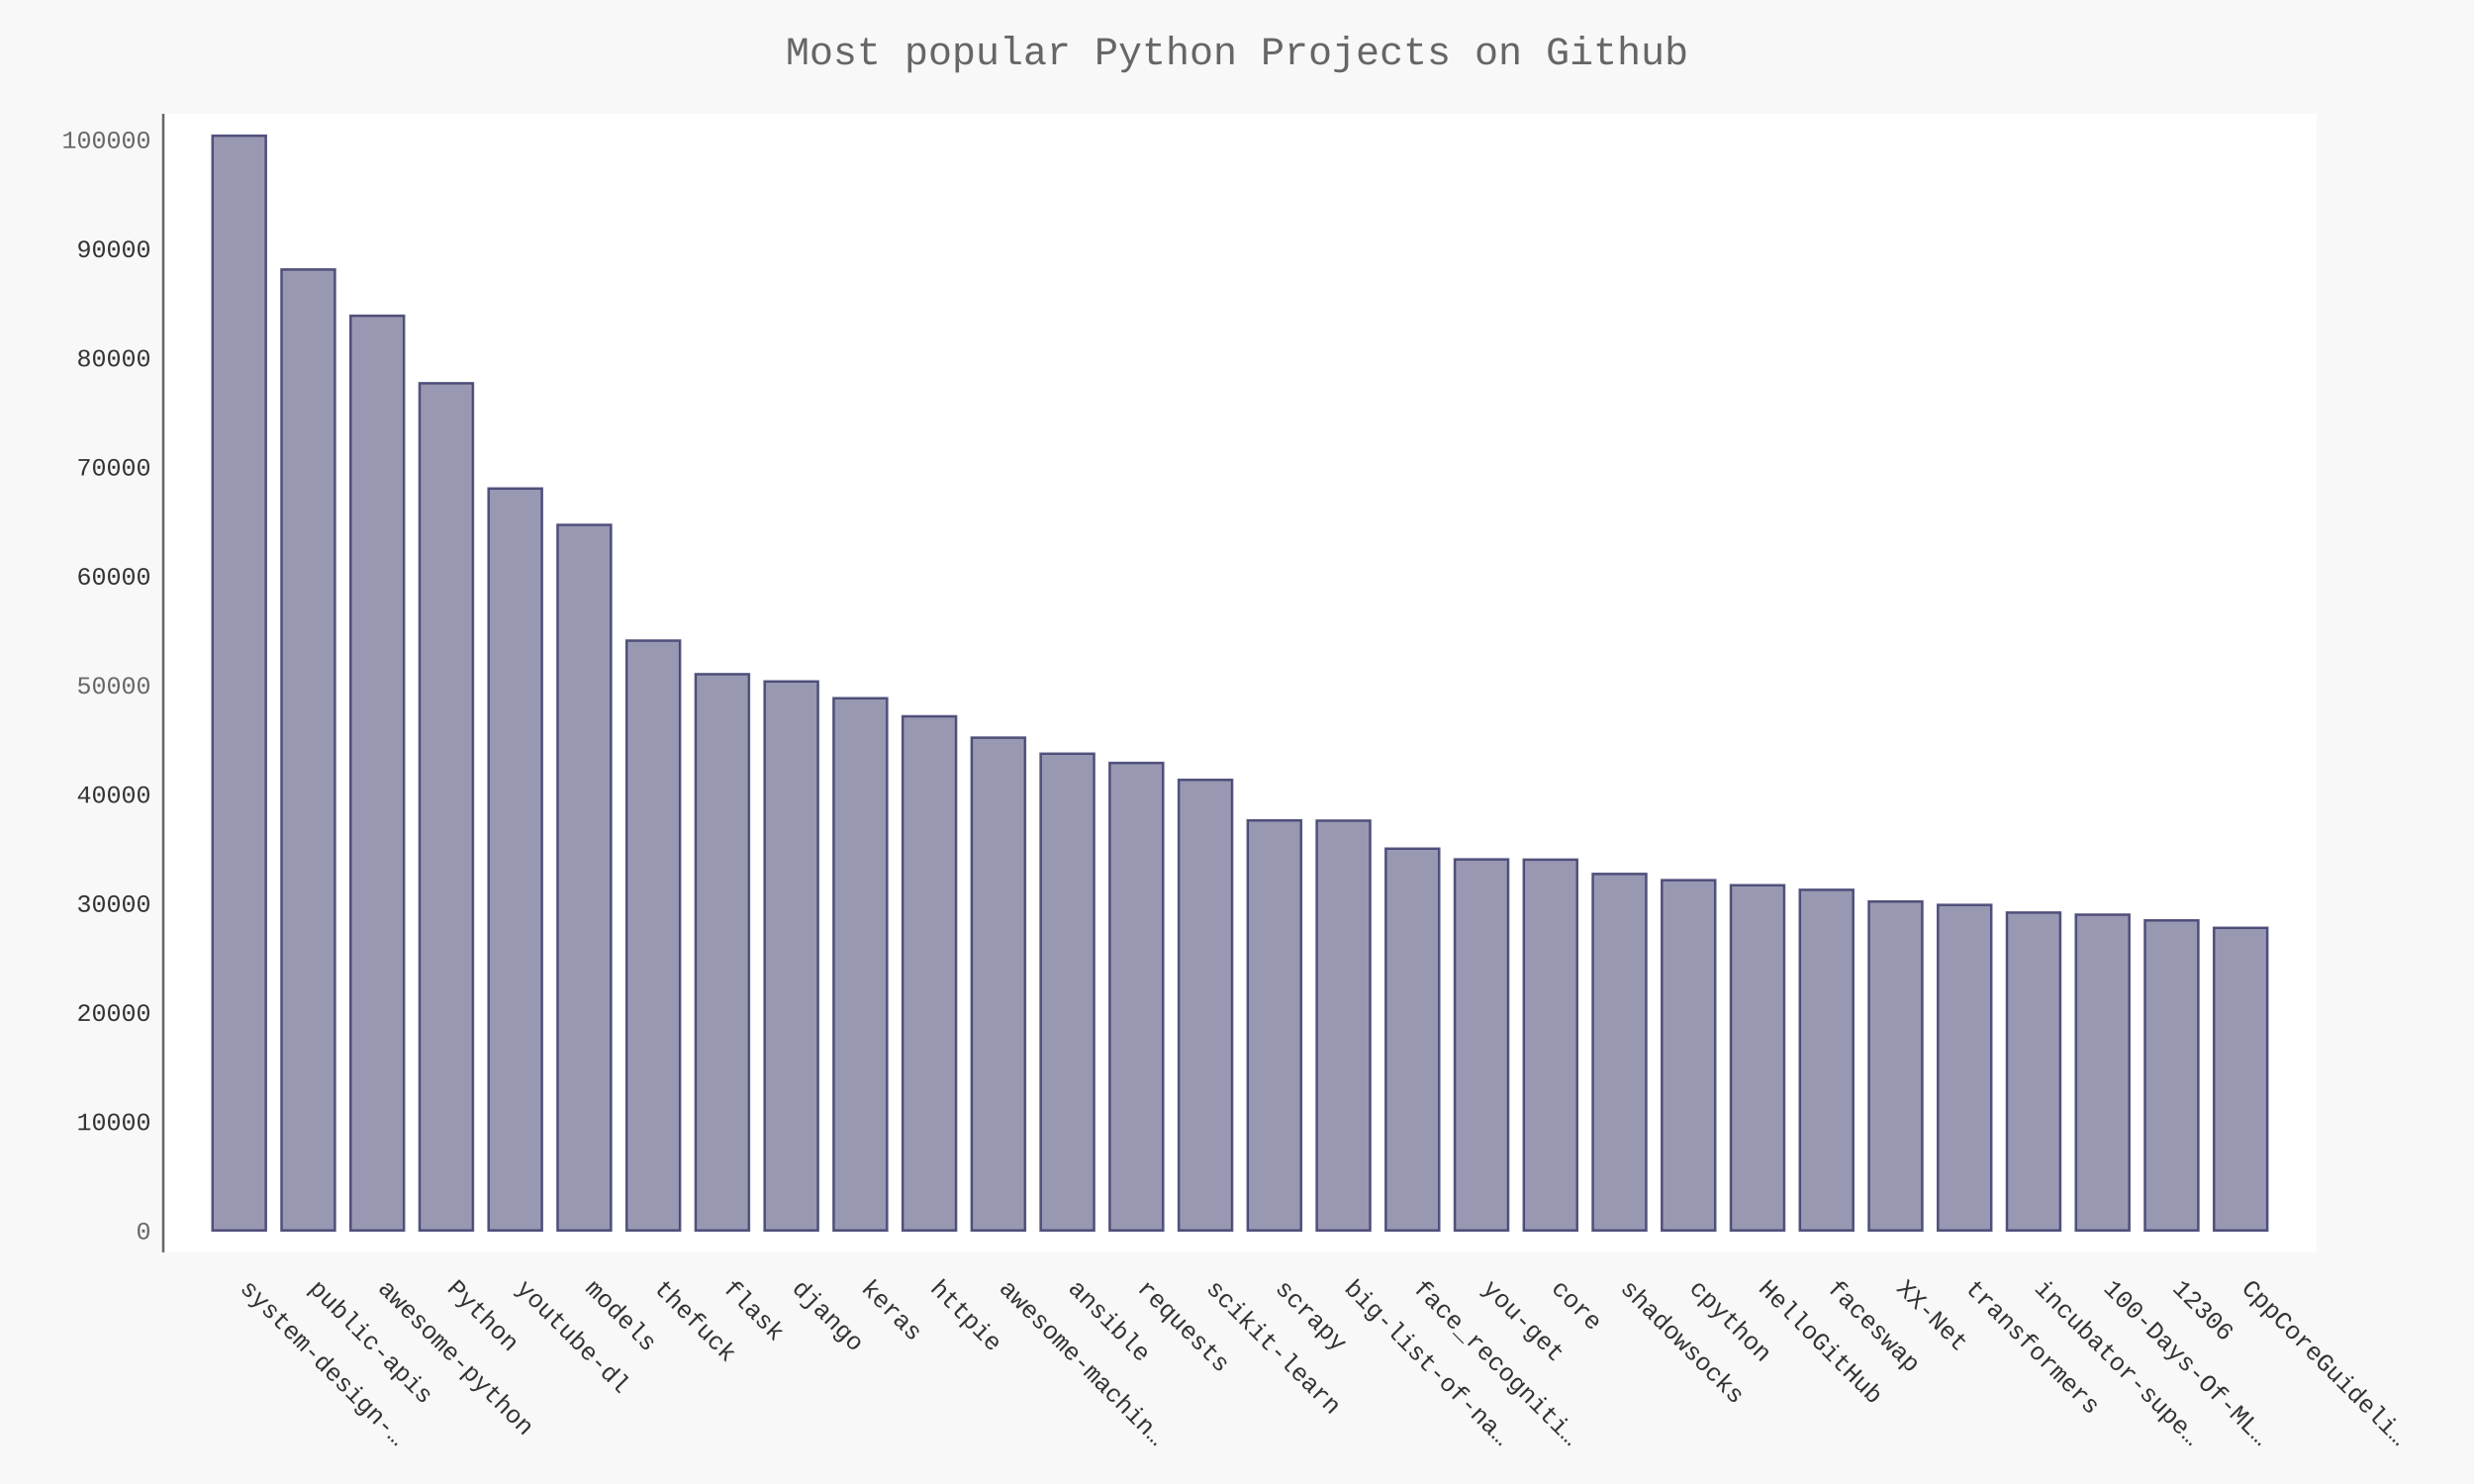
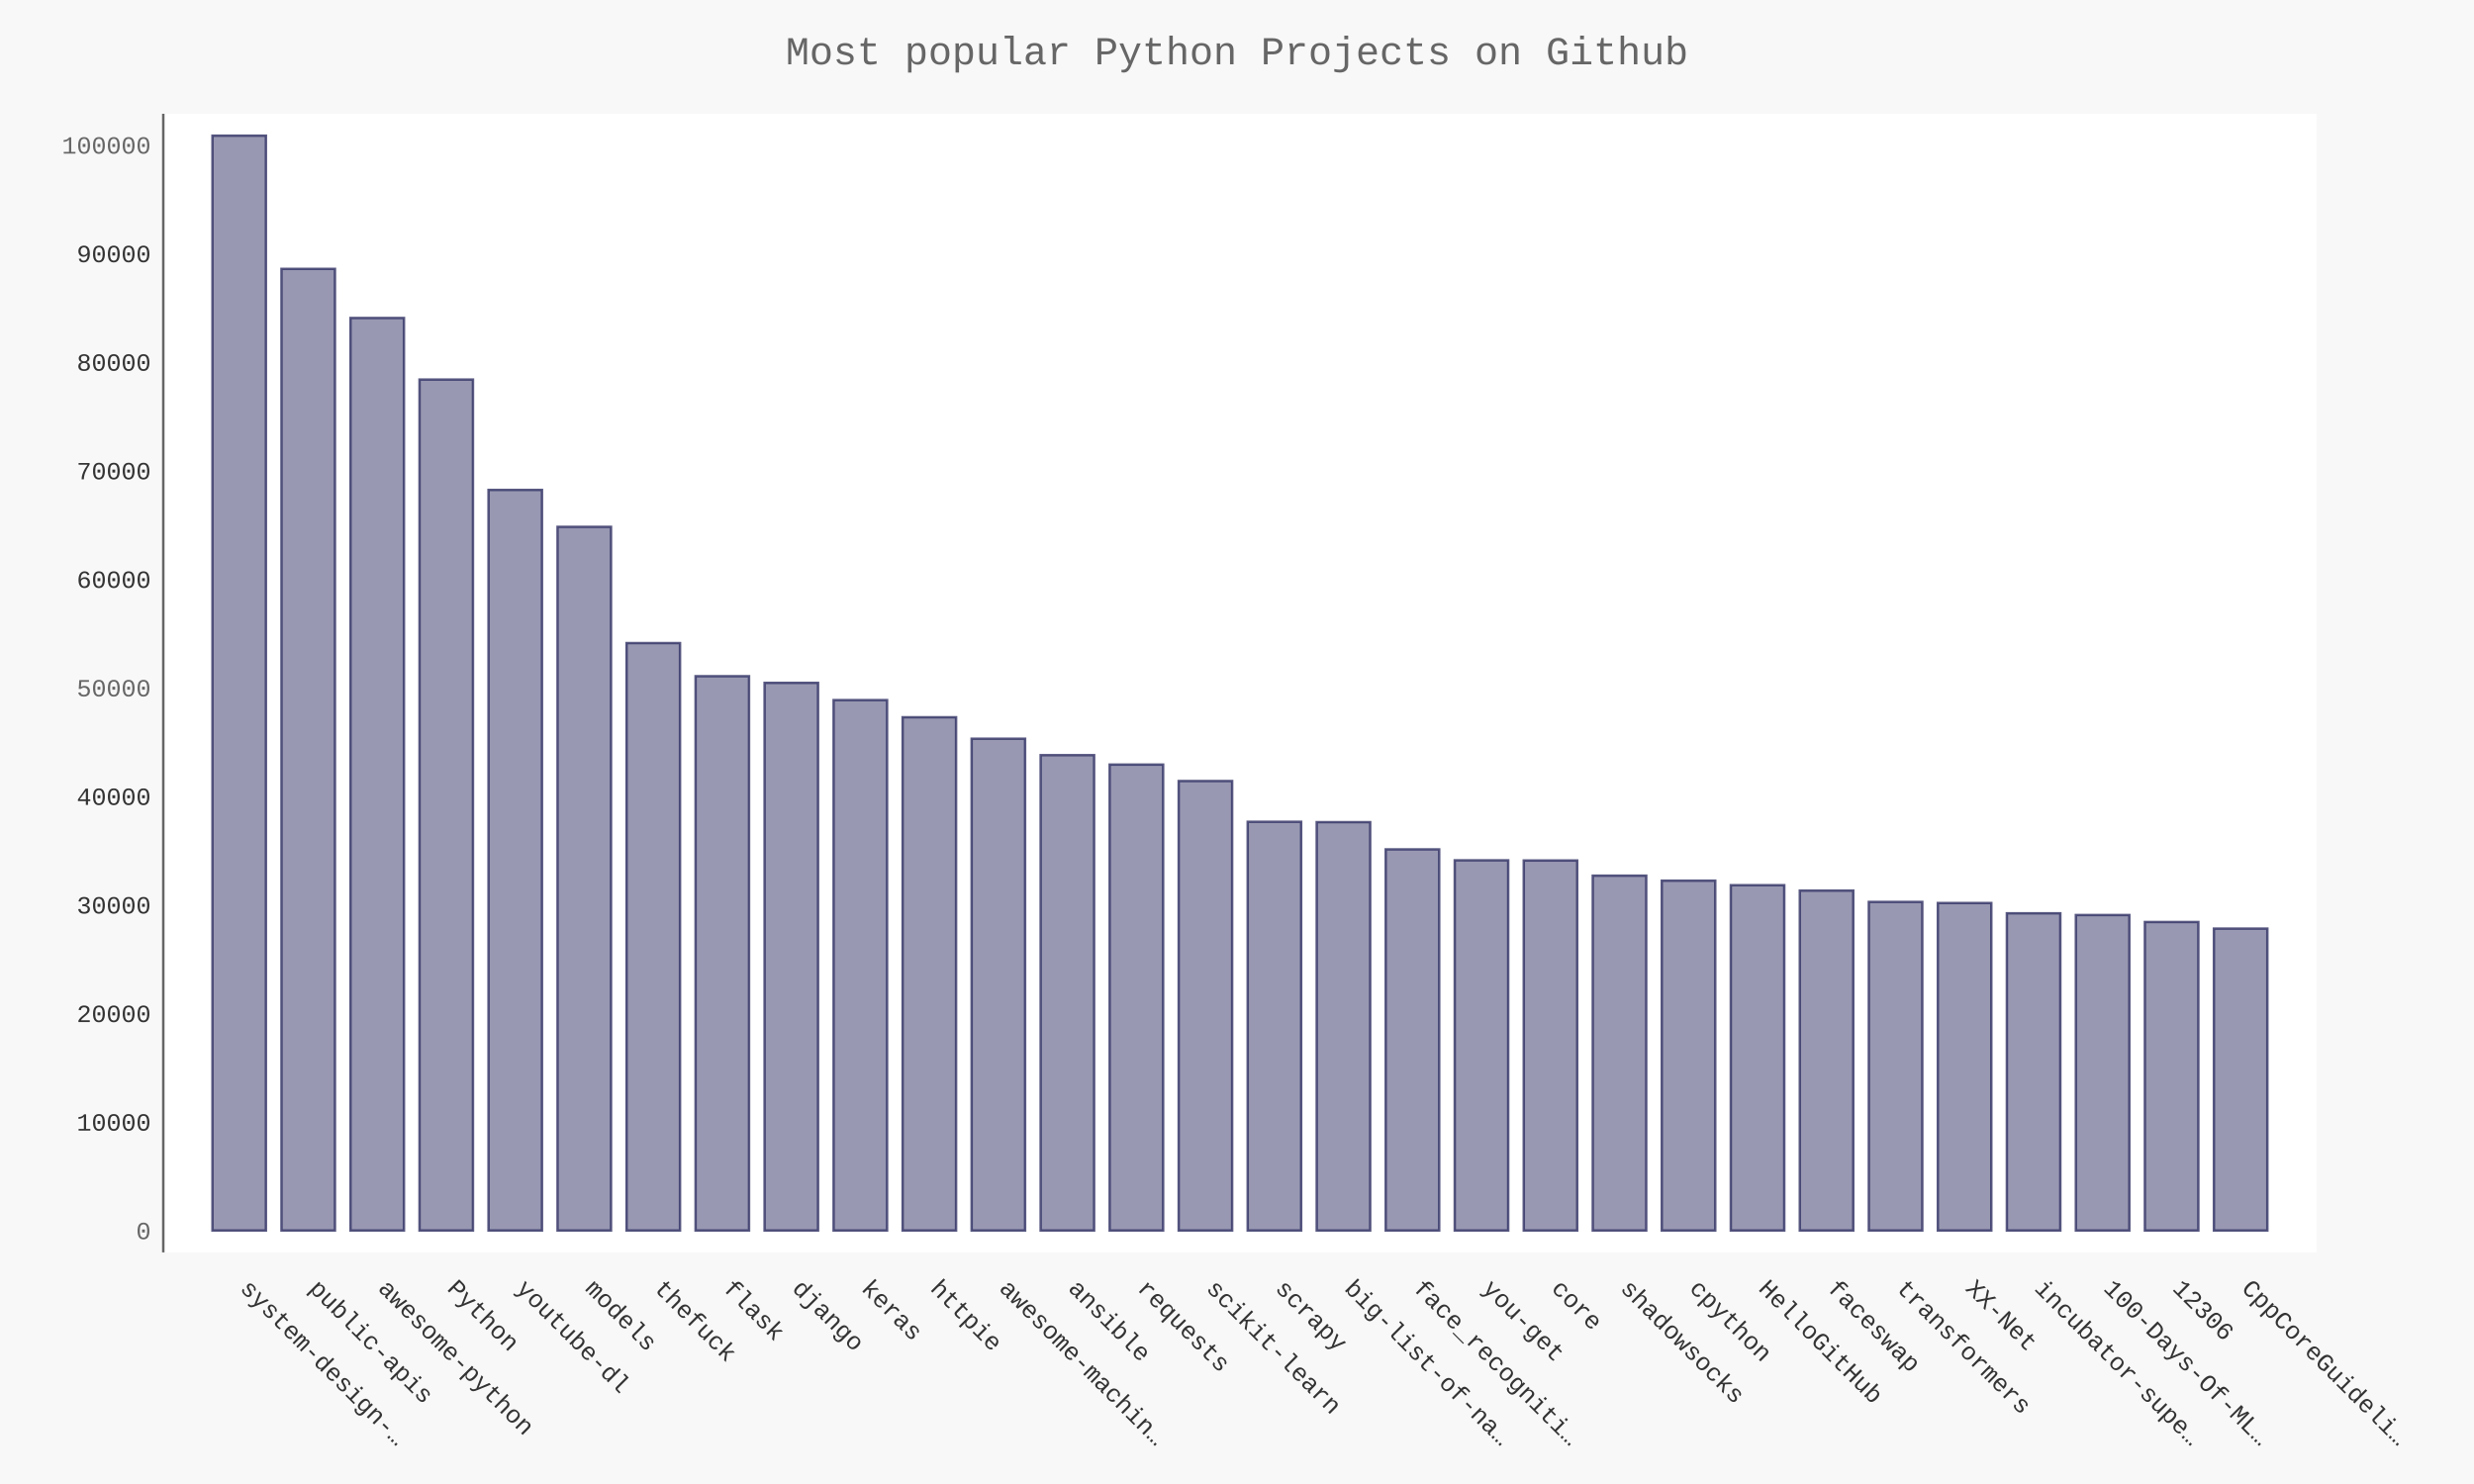
- <svg xmlns="http://www.w3.org/2000/svg" id="chart-dc419d27-8c7e-4a60-be3b-d7441b554a2a" class="pygal-chart" viewBox="0 0 1000 600">
+ <svg xmlns="http://www.w3.org/2000/svg" class="pygal-chart" id="chart-f7185cc9-8cd5-4ad0-8236-1a460e06daed" viewBox="0 0 1000 600">
  <defs>
-     <style type="text/css">#chart-dc419d27-8c7e-4a60-be3b-d7441b554a2a{-webkit-user-select:none;-webkit-font-smoothing:antialiased;font-family:Consolas,"Liberation Mono",Menlo,Courier,monospace}#chart-dc419d27-8c7e-4a60-be3b-d7441b554a2a .title{font-family:Consolas,"Liberation Mono",Menlo,Courier,monospace;font-size:16px}#chart-dc419d27-8c7e-4a60-be3b-d7441b554a2a .legends .legend text{font-family:Consolas,"Liberation Mono",Menlo,Courier,monospace;font-size:14px}#chart-dc419d27-8c7e-4a60-be3b-d7441b554a2a .axis text{font-family:Consolas,"Liberation Mono",Menlo,Courier,monospace;font-size:10px}#chart-dc419d27-8c7e-4a60-be3b-d7441b554a2a .axis text.major{font-family:Consolas,"Liberation Mono",Menlo,Courier,monospace;font-size:10px}#chart-dc419d27-8c7e-4a60-be3b-d7441b554a2a .text-overlay text.value{font-family:Consolas,"Liberation Mono",Menlo,Courier,monospace;font-size:16px}#chart-dc419d27-8c7e-4a60-be3b-d7441b554a2a .text-overlay text.label{font-family:Consolas,"Liberation Mono",Menlo,Courier,monospace;font-size:10px}#chart-dc419d27-8c7e-4a60-be3b-d7441b554a2a .tooltip{font-family:Consolas,"Liberation Mono",Menlo,Courier,monospace;font-size:14px}#chart-dc419d27-8c7e-4a60-be3b-d7441b554a2a text.no_data{font-family:Consolas,"Liberation Mono",Menlo,Courier,monospace;font-size:64px}
- #chart-dc419d27-8c7e-4a60-be3b-d7441b554a2a{background-color:#f8f8f8}#chart-dc419d27-8c7e-4a60-be3b-d7441b554a2a path,#chart-dc419d27-8c7e-4a60-be3b-d7441b554a2a line,#chart-dc419d27-8c7e-4a60-be3b-d7441b554a2a rect,#chart-dc419d27-8c7e-4a60-be3b-d7441b554a2a circle{-webkit-transition:250ms ease-in;-moz-transition:250ms ease-in;transition:250ms ease-in}#chart-dc419d27-8c7e-4a60-be3b-d7441b554a2a .graph &gt; .background{fill:#f8f8f8}#chart-dc419d27-8c7e-4a60-be3b-d7441b554a2a .plot &gt; .background{fill:#ffffff}#chart-dc419d27-8c7e-4a60-be3b-d7441b554a2a .graph{fill:#333}#chart-dc419d27-8c7e-4a60-be3b-d7441b554a2a text.no_data{fill:#666}#chart-dc419d27-8c7e-4a60-be3b-d7441b554a2a .title{fill:#666}#chart-dc419d27-8c7e-4a60-be3b-d7441b554a2a .legends .legend text{fill:#333}#chart-dc419d27-8c7e-4a60-be3b-d7441b554a2a .legends .legend:hover text{fill:#666}#chart-dc419d27-8c7e-4a60-be3b-d7441b554a2a .axis .line{stroke:#666}#chart-dc419d27-8c7e-4a60-be3b-d7441b554a2a .axis .guide.line{stroke:rgba(0,0,0,0.5)}#chart-dc419d27-8c7e-4a60-be3b-d7441b554a2a .axis .major.line{stroke:#333}#chart-dc419d27-8c7e-4a60-be3b-d7441b554a2a .axis text.major{fill:#666}#chart-dc419d27-8c7e-4a60-be3b-d7441b554a2a .axis.y .guides:hover .guide.line,#chart-dc419d27-8c7e-4a60-be3b-d7441b554a2a .line-graph .axis.x .guides:hover .guide.line,#chart-dc419d27-8c7e-4a60-be3b-d7441b554a2a .stackedline-graph .axis.x .guides:hover .guide.line,#chart-dc419d27-8c7e-4a60-be3b-d7441b554a2a .xy-graph .axis.x .guides:hover .guide.line{stroke:#666}#chart-dc419d27-8c7e-4a60-be3b-d7441b554a2a .axis .guides:hover text{fill:#666}#chart-dc419d27-8c7e-4a60-be3b-d7441b554a2a .reactive{fill-opacity:.5;stroke-opacity:.8}#chart-dc419d27-8c7e-4a60-be3b-d7441b554a2a .ci{stroke:#333}#chart-dc419d27-8c7e-4a60-be3b-d7441b554a2a .reactive.active,#chart-dc419d27-8c7e-4a60-be3b-d7441b554a2a .active .reactive{fill-opacity:.9;stroke-opacity:.9;stroke-width:4}#chart-dc419d27-8c7e-4a60-be3b-d7441b554a2a .ci .reactive.active{stroke-width:1.5}#chart-dc419d27-8c7e-4a60-be3b-d7441b554a2a .series text{fill:#666}#chart-dc419d27-8c7e-4a60-be3b-d7441b554a2a .tooltip rect{fill:#ffffff;stroke:#666;-webkit-transition:opacity 250ms ease-in;-moz-transition:opacity 250ms ease-in;transition:opacity 250ms ease-in}#chart-dc419d27-8c7e-4a60-be3b-d7441b554a2a .tooltip .label{fill:#333}#chart-dc419d27-8c7e-4a60-be3b-d7441b554a2a .tooltip .label{fill:#333}#chart-dc419d27-8c7e-4a60-be3b-d7441b554a2a .tooltip .legend{font-size:.8em;fill:rgba(0,0,0,0.5)}#chart-dc419d27-8c7e-4a60-be3b-d7441b554a2a .tooltip .x_label{font-size:.6em;fill:#666}#chart-dc419d27-8c7e-4a60-be3b-d7441b554a2a .tooltip .xlink{font-size:.5em;text-decoration:underline}#chart-dc419d27-8c7e-4a60-be3b-d7441b554a2a .tooltip .value{font-size:1.5em}#chart-dc419d27-8c7e-4a60-be3b-d7441b554a2a .bound{font-size:.5em}#chart-dc419d27-8c7e-4a60-be3b-d7441b554a2a .max-value{font-size:.75em;fill:rgba(0,0,0,0.5)}#chart-dc419d27-8c7e-4a60-be3b-d7441b554a2a .map-element{fill:#ffffff;stroke:rgba(0,0,0,0.5) !important}#chart-dc419d27-8c7e-4a60-be3b-d7441b554a2a .map-element .reactive{fill-opacity:inherit;stroke-opacity:inherit}#chart-dc419d27-8c7e-4a60-be3b-d7441b554a2a .color-0,#chart-dc419d27-8c7e-4a60-be3b-d7441b554a2a .color-0 a:visited{stroke:#333366;fill:#333366}#chart-dc419d27-8c7e-4a60-be3b-d7441b554a2a .text-overlay .color-0 text{fill:black}
- #chart-dc419d27-8c7e-4a60-be3b-d7441b554a2a text.no_data{text-anchor:middle}#chart-dc419d27-8c7e-4a60-be3b-d7441b554a2a .guide.line{fill:none}#chart-dc419d27-8c7e-4a60-be3b-d7441b554a2a .centered{text-anchor:middle}#chart-dc419d27-8c7e-4a60-be3b-d7441b554a2a .title{text-anchor:middle}#chart-dc419d27-8c7e-4a60-be3b-d7441b554a2a .legends .legend text{fill-opacity:1}#chart-dc419d27-8c7e-4a60-be3b-d7441b554a2a .axis.x text{text-anchor:middle}#chart-dc419d27-8c7e-4a60-be3b-d7441b554a2a .axis.x:not(.web) text[transform]{text-anchor:start}#chart-dc419d27-8c7e-4a60-be3b-d7441b554a2a .axis.x:not(.web) text[transform].backwards{text-anchor:end}#chart-dc419d27-8c7e-4a60-be3b-d7441b554a2a .axis.y text{text-anchor:end}#chart-dc419d27-8c7e-4a60-be3b-d7441b554a2a .axis.y text[transform].backwards{text-anchor:start}#chart-dc419d27-8c7e-4a60-be3b-d7441b554a2a .axis.y2 text{text-anchor:start}#chart-dc419d27-8c7e-4a60-be3b-d7441b554a2a .axis.y2 text[transform].backwards{text-anchor:end}#chart-dc419d27-8c7e-4a60-be3b-d7441b554a2a .axis .guide.line{stroke-dasharray:4,4}#chart-dc419d27-8c7e-4a60-be3b-d7441b554a2a .axis .major.guide.line{stroke-dasharray:6,6}#chart-dc419d27-8c7e-4a60-be3b-d7441b554a2a .horizontal .axis.y .guide.line,#chart-dc419d27-8c7e-4a60-be3b-d7441b554a2a .horizontal .axis.y2 .guide.line,#chart-dc419d27-8c7e-4a60-be3b-d7441b554a2a .vertical .axis.x .guide.line{opacity:0}#chart-dc419d27-8c7e-4a60-be3b-d7441b554a2a .horizontal .axis.always_show .guide.line,#chart-dc419d27-8c7e-4a60-be3b-d7441b554a2a .vertical .axis.always_show .guide.line{opacity:1 !important}#chart-dc419d27-8c7e-4a60-be3b-d7441b554a2a .axis.y .guides:hover .guide.line,#chart-dc419d27-8c7e-4a60-be3b-d7441b554a2a .axis.y2 .guides:hover .guide.line,#chart-dc419d27-8c7e-4a60-be3b-d7441b554a2a .axis.x .guides:hover .guide.line{opacity:1}#chart-dc419d27-8c7e-4a60-be3b-d7441b554a2a .axis .guides:hover text{opacity:1}#chart-dc419d27-8c7e-4a60-be3b-d7441b554a2a .nofill{fill:none}#chart-dc419d27-8c7e-4a60-be3b-d7441b554a2a .subtle-fill{fill-opacity:.2}#chart-dc419d27-8c7e-4a60-be3b-d7441b554a2a .dot{stroke-width:1px;fill-opacity:1}#chart-dc419d27-8c7e-4a60-be3b-d7441b554a2a .dot.active{stroke-width:5px}#chart-dc419d27-8c7e-4a60-be3b-d7441b554a2a .dot.negative{fill:transparent}#chart-dc419d27-8c7e-4a60-be3b-d7441b554a2a text,#chart-dc419d27-8c7e-4a60-be3b-d7441b554a2a tspan{stroke:none !important}#chart-dc419d27-8c7e-4a60-be3b-d7441b554a2a .series text.active{opacity:1}#chart-dc419d27-8c7e-4a60-be3b-d7441b554a2a .tooltip rect{fill-opacity:.95;stroke-width:.5}#chart-dc419d27-8c7e-4a60-be3b-d7441b554a2a .tooltip text{fill-opacity:1}#chart-dc419d27-8c7e-4a60-be3b-d7441b554a2a .showable{visibility:hidden}#chart-dc419d27-8c7e-4a60-be3b-d7441b554a2a .showable.shown{visibility:visible}#chart-dc419d27-8c7e-4a60-be3b-d7441b554a2a .gauge-background{fill:rgba(229,229,229,1);stroke:none}#chart-dc419d27-8c7e-4a60-be3b-d7441b554a2a .bg-lines{stroke:#f8f8f8;stroke-width:2px}</style>
+     <style type="text/css">#chart-f7185cc9-8cd5-4ad0-8236-1a460e06daed{-webkit-user-select:none;-webkit-font-smoothing:antialiased;font-family:Consolas,"Liberation Mono",Menlo,Courier,monospace}#chart-f7185cc9-8cd5-4ad0-8236-1a460e06daed .title{font-family:Consolas,"Liberation Mono",Menlo,Courier,monospace;font-size:16px}#chart-f7185cc9-8cd5-4ad0-8236-1a460e06daed .legends .legend text{font-family:Consolas,"Liberation Mono",Menlo,Courier,monospace;font-size:14px}#chart-f7185cc9-8cd5-4ad0-8236-1a460e06daed .axis text{font-family:Consolas,"Liberation Mono",Menlo,Courier,monospace;font-size:10px}#chart-f7185cc9-8cd5-4ad0-8236-1a460e06daed .axis text.major{font-family:Consolas,"Liberation Mono",Menlo,Courier,monospace;font-size:10px}#chart-f7185cc9-8cd5-4ad0-8236-1a460e06daed .text-overlay text.value{font-family:Consolas,"Liberation Mono",Menlo,Courier,monospace;font-size:16px}#chart-f7185cc9-8cd5-4ad0-8236-1a460e06daed .text-overlay text.label{font-family:Consolas,"Liberation Mono",Menlo,Courier,monospace;font-size:10px}#chart-f7185cc9-8cd5-4ad0-8236-1a460e06daed .tooltip{font-family:Consolas,"Liberation Mono",Menlo,Courier,monospace;font-size:14px}#chart-f7185cc9-8cd5-4ad0-8236-1a460e06daed text.no_data{font-family:Consolas,"Liberation Mono",Menlo,Courier,monospace;font-size:64px}
+ #chart-f7185cc9-8cd5-4ad0-8236-1a460e06daed{background-color:#f8f8f8}#chart-f7185cc9-8cd5-4ad0-8236-1a460e06daed path,#chart-f7185cc9-8cd5-4ad0-8236-1a460e06daed line,#chart-f7185cc9-8cd5-4ad0-8236-1a460e06daed rect,#chart-f7185cc9-8cd5-4ad0-8236-1a460e06daed circle{-webkit-transition:250ms ease-in;-moz-transition:250ms ease-in;transition:250ms ease-in}#chart-f7185cc9-8cd5-4ad0-8236-1a460e06daed .graph &gt; .background{fill:#f8f8f8}#chart-f7185cc9-8cd5-4ad0-8236-1a460e06daed .plot &gt; .background{fill:#ffffff}#chart-f7185cc9-8cd5-4ad0-8236-1a460e06daed .graph{fill:#333}#chart-f7185cc9-8cd5-4ad0-8236-1a460e06daed text.no_data{fill:#666}#chart-f7185cc9-8cd5-4ad0-8236-1a460e06daed .title{fill:#666}#chart-f7185cc9-8cd5-4ad0-8236-1a460e06daed .legends .legend text{fill:#333}#chart-f7185cc9-8cd5-4ad0-8236-1a460e06daed .legends .legend:hover text{fill:#666}#chart-f7185cc9-8cd5-4ad0-8236-1a460e06daed .axis .line{stroke:#666}#chart-f7185cc9-8cd5-4ad0-8236-1a460e06daed .axis .guide.line{stroke:rgba(0,0,0,0.5)}#chart-f7185cc9-8cd5-4ad0-8236-1a460e06daed .axis .major.line{stroke:#333}#chart-f7185cc9-8cd5-4ad0-8236-1a460e06daed .axis text.major{fill:#666}#chart-f7185cc9-8cd5-4ad0-8236-1a460e06daed .axis.y .guides:hover .guide.line,#chart-f7185cc9-8cd5-4ad0-8236-1a460e06daed .line-graph .axis.x .guides:hover .guide.line,#chart-f7185cc9-8cd5-4ad0-8236-1a460e06daed .stackedline-graph .axis.x .guides:hover .guide.line,#chart-f7185cc9-8cd5-4ad0-8236-1a460e06daed .xy-graph .axis.x .guides:hover .guide.line{stroke:#666}#chart-f7185cc9-8cd5-4ad0-8236-1a460e06daed .axis .guides:hover text{fill:#666}#chart-f7185cc9-8cd5-4ad0-8236-1a460e06daed .reactive{fill-opacity:.5;stroke-opacity:.8}#chart-f7185cc9-8cd5-4ad0-8236-1a460e06daed .ci{stroke:#333}#chart-f7185cc9-8cd5-4ad0-8236-1a460e06daed .reactive.active,#chart-f7185cc9-8cd5-4ad0-8236-1a460e06daed .active .reactive{fill-opacity:.9;stroke-opacity:.9;stroke-width:4}#chart-f7185cc9-8cd5-4ad0-8236-1a460e06daed .ci .reactive.active{stroke-width:1.5}#chart-f7185cc9-8cd5-4ad0-8236-1a460e06daed .series text{fill:#666}#chart-f7185cc9-8cd5-4ad0-8236-1a460e06daed .tooltip rect{fill:#ffffff;stroke:#666;-webkit-transition:opacity 250ms ease-in;-moz-transition:opacity 250ms ease-in;transition:opacity 250ms ease-in}#chart-f7185cc9-8cd5-4ad0-8236-1a460e06daed .tooltip .label{fill:#333}#chart-f7185cc9-8cd5-4ad0-8236-1a460e06daed .tooltip .label{fill:#333}#chart-f7185cc9-8cd5-4ad0-8236-1a460e06daed .tooltip .legend{font-size:.8em;fill:rgba(0,0,0,0.5)}#chart-f7185cc9-8cd5-4ad0-8236-1a460e06daed .tooltip .x_label{font-size:.6em;fill:#666}#chart-f7185cc9-8cd5-4ad0-8236-1a460e06daed .tooltip .xlink{font-size:.5em;text-decoration:underline}#chart-f7185cc9-8cd5-4ad0-8236-1a460e06daed .tooltip .value{font-size:1.5em}#chart-f7185cc9-8cd5-4ad0-8236-1a460e06daed .bound{font-size:.5em}#chart-f7185cc9-8cd5-4ad0-8236-1a460e06daed .max-value{font-size:.75em;fill:rgba(0,0,0,0.5)}#chart-f7185cc9-8cd5-4ad0-8236-1a460e06daed .map-element{fill:#ffffff;stroke:rgba(0,0,0,0.5) !important}#chart-f7185cc9-8cd5-4ad0-8236-1a460e06daed .map-element .reactive{fill-opacity:inherit;stroke-opacity:inherit}#chart-f7185cc9-8cd5-4ad0-8236-1a460e06daed .color-0,#chart-f7185cc9-8cd5-4ad0-8236-1a460e06daed .color-0 a:visited{stroke:#333366;fill:#333366}#chart-f7185cc9-8cd5-4ad0-8236-1a460e06daed .text-overlay .color-0 text{fill:black}
+ #chart-f7185cc9-8cd5-4ad0-8236-1a460e06daed text.no_data{text-anchor:middle}#chart-f7185cc9-8cd5-4ad0-8236-1a460e06daed .guide.line{fill:none}#chart-f7185cc9-8cd5-4ad0-8236-1a460e06daed .centered{text-anchor:middle}#chart-f7185cc9-8cd5-4ad0-8236-1a460e06daed .title{text-anchor:middle}#chart-f7185cc9-8cd5-4ad0-8236-1a460e06daed .legends .legend text{fill-opacity:1}#chart-f7185cc9-8cd5-4ad0-8236-1a460e06daed .axis.x text{text-anchor:middle}#chart-f7185cc9-8cd5-4ad0-8236-1a460e06daed .axis.x:not(.web) text[transform]{text-anchor:start}#chart-f7185cc9-8cd5-4ad0-8236-1a460e06daed .axis.x:not(.web) text[transform].backwards{text-anchor:end}#chart-f7185cc9-8cd5-4ad0-8236-1a460e06daed .axis.y text{text-anchor:end}#chart-f7185cc9-8cd5-4ad0-8236-1a460e06daed .axis.y text[transform].backwards{text-anchor:start}#chart-f7185cc9-8cd5-4ad0-8236-1a460e06daed .axis.y2 text{text-anchor:start}#chart-f7185cc9-8cd5-4ad0-8236-1a460e06daed .axis.y2 text[transform].backwards{text-anchor:end}#chart-f7185cc9-8cd5-4ad0-8236-1a460e06daed .axis .guide.line{stroke-dasharray:4,4}#chart-f7185cc9-8cd5-4ad0-8236-1a460e06daed .axis .major.guide.line{stroke-dasharray:6,6}#chart-f7185cc9-8cd5-4ad0-8236-1a460e06daed .horizontal .axis.y .guide.line,#chart-f7185cc9-8cd5-4ad0-8236-1a460e06daed .horizontal .axis.y2 .guide.line,#chart-f7185cc9-8cd5-4ad0-8236-1a460e06daed .vertical .axis.x .guide.line{opacity:0}#chart-f7185cc9-8cd5-4ad0-8236-1a460e06daed .horizontal .axis.always_show .guide.line,#chart-f7185cc9-8cd5-4ad0-8236-1a460e06daed .vertical .axis.always_show .guide.line{opacity:1 !important}#chart-f7185cc9-8cd5-4ad0-8236-1a460e06daed .axis.y .guides:hover .guide.line,#chart-f7185cc9-8cd5-4ad0-8236-1a460e06daed .axis.y2 .guides:hover .guide.line,#chart-f7185cc9-8cd5-4ad0-8236-1a460e06daed .axis.x .guides:hover .guide.line{opacity:1}#chart-f7185cc9-8cd5-4ad0-8236-1a460e06daed .axis .guides:hover text{opacity:1}#chart-f7185cc9-8cd5-4ad0-8236-1a460e06daed .nofill{fill:none}#chart-f7185cc9-8cd5-4ad0-8236-1a460e06daed .subtle-fill{fill-opacity:.2}#chart-f7185cc9-8cd5-4ad0-8236-1a460e06daed .dot{stroke-width:1px;fill-opacity:1}#chart-f7185cc9-8cd5-4ad0-8236-1a460e06daed .dot.active{stroke-width:5px}#chart-f7185cc9-8cd5-4ad0-8236-1a460e06daed .dot.negative{fill:transparent}#chart-f7185cc9-8cd5-4ad0-8236-1a460e06daed text,#chart-f7185cc9-8cd5-4ad0-8236-1a460e06daed tspan{stroke:none !important}#chart-f7185cc9-8cd5-4ad0-8236-1a460e06daed .series text.active{opacity:1}#chart-f7185cc9-8cd5-4ad0-8236-1a460e06daed .tooltip rect{fill-opacity:.95;stroke-width:.5}#chart-f7185cc9-8cd5-4ad0-8236-1a460e06daed .tooltip text{fill-opacity:1}#chart-f7185cc9-8cd5-4ad0-8236-1a460e06daed .showable{visibility:hidden}#chart-f7185cc9-8cd5-4ad0-8236-1a460e06daed .showable.shown{visibility:visible}#chart-f7185cc9-8cd5-4ad0-8236-1a460e06daed .gauge-background{fill:rgba(229,229,229,1);stroke:none}#chart-f7185cc9-8cd5-4ad0-8236-1a460e06daed .bg-lines{stroke:#f8f8f8;stroke-width:2px}</style>
  </defs>
  <g class="graph bar-graph vertical">
-     <rect x="0" y="0" width="1000" height="600" class="background" />
-     <g transform="translate(66, 46)" class="plot">
-       <rect x="0" y="0" width="870.36" height="460.36" class="background" />
+     <rect class="background" height="600" width="1000" x="0" y="0" />
+     <g class="plot" transform="translate(66, 46)">
+       <rect class="background" height="460.36" width="870.36" x="0" y="0" />
      <g class="axis y">
        <g class="guides">
-           <text x="-5" y="455.007" class="major">0</text>
-         </g>
-         <g class="guides">
-           <text x="-5" y="410.895" class="">10000</text>
-         </g>
-         <g class="guides">
-           <text x="-5" y="366.782" class="">20000</text>
-         </g>
-         <g class="guides">
-           <text x="-5" y="322.669" class="">30000</text>
-         </g>
-         <g class="guides">
-           <text x="-5" y="278.556" class="">40000</text>
-         </g>
-         <g class="guides">
-           <text x="-5" y="234.443" class="major">50000</text>
-         </g>
-         <g class="guides">
-           <text x="-5" y="190.331" class="">60000</text>
-         </g>
-         <g class="guides">
-           <text x="-5" y="146.218" class="">70000</text>
-         </g>
-         <g class="guides">
-           <text x="-5" y="102.105" class="">80000</text>
-         </g>
-         <g class="guides">
-           <text x="-5" y="57.992" class="">90000</text>
-         </g>
-         <g class="guides">
-           <text x="-5" y="13.879" class="major">100000</text>
+           <text class="major" x="-5" y="455.007">0</text>
+         </g>
+         <g class="guides">
+           <text class="" x="-5" y="411.118">10000</text>
+         </g>
+         <g class="guides">
+           <text class="" x="-5" y="367.229">20000</text>
+         </g>
+         <g class="guides">
+           <text class="" x="-5" y="323.339">30000</text>
+         </g>
+         <g class="guides">
+           <text class="" x="-5" y="279.45">40000</text>
+         </g>
+         <g class="guides">
+           <text class="major" x="-5" y="235.561">50000</text>
+         </g>
+         <g class="guides">
+           <text class="" x="-5" y="191.672">60000</text>
+         </g>
+         <g class="guides">
+           <text class="" x="-5" y="147.782">70000</text>
+         </g>
+         <g class="guides">
+           <text class="" x="-5" y="103.893">80000</text>
+         </g>
+         <g class="guides">
+           <text class="" x="-5" y="60.004">90000</text>
+         </g>
+         <g class="guides">
+           <text class="major" x="-5" y="16.114">100000</text>
        </g>
      </g>
      <g class="axis x">
-         <path d="M0 0 v460.36" class="line" />
-         <g class="guides">
-           <path d="M30.686 0 v460.36" class="guide line" />
-           <text x="30.686" y="475.36" class="" transform="rotate(45 30.68578 475.3604)">system-design-…</text>
-         </g>
-         <g class="guides">
-           <path d="M58.582 0 v460.36" class="guide line" />
-           <text x="58.582" y="475.36" class="" transform="rotate(45 58.58195 475.3604)">public-apis</text>
-         </g>
-         <g class="guides">
-           <path d="M86.478 0 v460.36" class="guide line" />
-           <text x="86.478" y="475.36" class="" transform="rotate(45 86.47812 475.3604)">awesome-python</text>
-         </g>
-         <g class="guides">
-           <path d="M114.374 0 v460.36" class="guide line" />
-           <text x="114.374" y="475.36" class="" transform="rotate(45 114.3743 475.3604)">Python</text>
-         </g>
-         <g class="guides">
-           <path d="M142.27 0 v460.36" class="guide line" />
-           <text x="142.27" y="475.36" class="" transform="rotate(45 142.2704 475.3604)">youtube-dl</text>
-         </g>
-         <g class="guides">
-           <path d="M170.167 0 v460.36" class="guide line" />
-           <text x="170.167" y="475.36" class="" transform="rotate(45 170.1666 475.3604)">models</text>
-         </g>
-         <g class="guides">
-           <path d="M198.063 0 v460.36" class="guide line" />
-           <text x="198.063" y="475.36" class="" transform="rotate(45 198.0628 475.3604)">thefuck</text>
-         </g>
-         <g class="guides">
-           <path d="M225.959 0 v460.36" class="guide line" />
-           <text x="225.959" y="475.36" class="" transform="rotate(45 225.9589 475.3604)">flask</text>
-         </g>
-         <g class="guides">
-           <path d="M253.855 0 v460.36" class="guide line" />
-           <text x="253.855" y="475.36" class="" transform="rotate(45 253.8551 475.3604)">django</text>
-         </g>
-         <g class="guides">
-           <path d="M281.751 0 v460.36" class="guide line" />
-           <text x="281.751" y="475.36" class="" transform="rotate(45 281.7513 475.3604)">keras</text>
-         </g>
-         <g class="guides">
-           <path d="M309.647 0 v460.36" class="guide line" />
-           <text x="309.647" y="475.36" class="" transform="rotate(45 309.6474 475.3604)">httpie</text>
-         </g>
-         <g class="guides">
-           <path d="M337.544 0 v460.36" class="guide line" />
-           <text x="337.544" y="475.36" class="" transform="rotate(45 337.5436 475.3604)">awesome-machin…</text>
-         </g>
-         <g class="guides">
-           <path d="M365.44 0 v460.36" class="guide line" />
-           <text x="365.44" y="475.36" class="" transform="rotate(45 365.4398 475.3604)">ansible</text>
-         </g>
-         <g class="guides">
-           <path d="M393.336 0 v460.36" class="guide line" />
-           <text x="393.336" y="475.36" class="" transform="rotate(45 393.3359 475.3604)">requests</text>
-         </g>
-         <g class="guides">
-           <path d="M421.232 0 v460.36" class="guide line" />
-           <text x="421.232" y="475.36" class="" transform="rotate(45 421.2321 475.3604)">scikit-learn</text>
-         </g>
-         <g class="guides">
-           <path d="M449.128 0 v460.36" class="guide line" />
-           <text x="449.128" y="475.36" class="" transform="rotate(45 449.1283 475.3604)">scrapy</text>
-         </g>
-         <g class="guides">
-           <path d="M477.024 0 v460.36" class="guide line" />
-           <text x="477.024" y="475.36" class="" transform="rotate(45 477.0244 475.3604)">big-list-of-na…</text>
-         </g>
-         <g class="guides">
-           <path d="M504.921 0 v460.36" class="guide line" />
-           <text x="504.921" y="475.36" class="" transform="rotate(45 504.9206 475.3604)">face_recogniti…</text>
-         </g>
-         <g class="guides">
-           <path d="M532.817 0 v460.36" class="guide line" />
-           <text x="532.817" y="475.36" class="" transform="rotate(45 532.8168 475.3604)">you-get</text>
-         </g>
-         <g class="guides">
-           <path d="M560.713 0 v460.36" class="guide line" />
-           <text x="560.713" y="475.36" class="" transform="rotate(45 560.7129 475.3604)">core</text>
-         </g>
-         <g class="guides">
-           <path d="M588.609 0 v460.36" class="guide line" />
-           <text x="588.609" y="475.36" class="" transform="rotate(45 588.6091 475.3604)">shadowsocks</text>
-         </g>
-         <g class="guides">
-           <path d="M616.505 0 v460.36" class="guide line" />
-           <text x="616.505" y="475.36" class="" transform="rotate(45 616.5053 475.3604)">cpython</text>
-         </g>
-         <g class="guides">
-           <path d="M644.401 0 v460.36" class="guide line" />
-           <text x="644.401" y="475.36" class="" transform="rotate(45 644.4014 475.3604)">HelloGitHub</text>
-         </g>
-         <g class="guides">
-           <path d="M672.298 0 v460.36" class="guide line" />
-           <text x="672.298" y="475.36" class="" transform="rotate(45 672.2976 475.3604)">faceswap</text>
-         </g>
-         <g class="guides">
-           <path d="M700.194 0 v460.36" class="guide line" />
-           <text x="700.194" y="475.36" class="" transform="rotate(45 700.1938 475.3604)">XX-Net</text>
-         </g>
-         <g class="guides">
-           <path d="M728.09 0 v460.36" class="guide line" />
-           <text x="728.09" y="475.36" class="" transform="rotate(45 728.0899 475.3604)">transformers</text>
-         </g>
-         <g class="guides">
-           <path d="M755.986 0 v460.36" class="guide line" />
-           <text x="755.986" y="475.36" class="" transform="rotate(45 755.9861 475.3604)">incubator-supe…</text>
-         </g>
-         <g class="guides">
-           <path d="M783.882 0 v460.36" class="guide line" />
-           <text x="783.882" y="475.36" class="" transform="rotate(45 783.8823 475.3604)">100-Days-Of-ML…</text>
-         </g>
-         <g class="guides">
-           <path d="M811.778 0 v460.36" class="guide line" />
-           <text x="811.778" y="475.36" class="" transform="rotate(45 811.7784 475.3604)">12306</text>
-         </g>
-         <g class="guides">
-           <path d="M839.675 0 v460.36" class="guide line" />
-           <text x="839.675" y="475.36" class="" transform="rotate(45 839.6746 475.3604)">CppCoreGuideli…</text>
+         <path class="line" d="M0 0 v460.36" />
+         <g class="guides">
+           <path class="guide line" d="M30.686 0 v460.36" />
+           <text class="" transform="rotate(45 30.68578 475.3604)" x="30.686" y="475.36">system-design-…</text>
+         </g>
+         <g class="guides">
+           <path class="guide line" d="M58.582 0 v460.36" />
+           <text class="" transform="rotate(45 58.58195 475.3604)" x="58.582" y="475.36">public-apis</text>
+         </g>
+         <g class="guides">
+           <path class="guide line" d="M86.478 0 v460.36" />
+           <text class="" transform="rotate(45 86.47812 475.3604)" x="86.478" y="475.36">awesome-python</text>
+         </g>
+         <g class="guides">
+           <path class="guide line" d="M114.374 0 v460.36" />
+           <text class="" transform="rotate(45 114.3743 475.3604)" x="114.374" y="475.36">Python</text>
+         </g>
+         <g class="guides">
+           <path class="guide line" d="M142.27 0 v460.36" />
+           <text class="" transform="rotate(45 142.2704 475.3604)" x="142.27" y="475.36">youtube-dl</text>
+         </g>
+         <g class="guides">
+           <path class="guide line" d="M170.167 0 v460.36" />
+           <text class="" transform="rotate(45 170.1666 475.3604)" x="170.167" y="475.36">models</text>
+         </g>
+         <g class="guides">
+           <path class="guide line" d="M198.063 0 v460.36" />
+           <text class="" transform="rotate(45 198.0628 475.3604)" x="198.063" y="475.36">thefuck</text>
+         </g>
+         <g class="guides">
+           <path class="guide line" d="M225.959 0 v460.36" />
+           <text class="" transform="rotate(45 225.9589 475.3604)" x="225.959" y="475.36">flask</text>
+         </g>
+         <g class="guides">
+           <path class="guide line" d="M253.855 0 v460.36" />
+           <text class="" transform="rotate(45 253.8551 475.3604)" x="253.855" y="475.36">django</text>
+         </g>
+         <g class="guides">
+           <path class="guide line" d="M281.751 0 v460.36" />
+           <text class="" transform="rotate(45 281.7513 475.3604)" x="281.751" y="475.36">keras</text>
+         </g>
+         <g class="guides">
+           <path class="guide line" d="M309.647 0 v460.36" />
+           <text class="" transform="rotate(45 309.6474 475.3604)" x="309.647" y="475.36">httpie</text>
+         </g>
+         <g class="guides">
+           <path class="guide line" d="M337.544 0 v460.36" />
+           <text class="" transform="rotate(45 337.5436 475.3604)" x="337.544" y="475.36">awesome-machin…</text>
+         </g>
+         <g class="guides">
+           <path class="guide line" d="M365.44 0 v460.36" />
+           <text class="" transform="rotate(45 365.4398 475.3604)" x="365.44" y="475.36">ansible</text>
+         </g>
+         <g class="guides">
+           <path class="guide line" d="M393.336 0 v460.36" />
+           <text class="" transform="rotate(45 393.3359 475.3604)" x="393.336" y="475.36">requests</text>
+         </g>
+         <g class="guides">
+           <path class="guide line" d="M421.232 0 v460.36" />
+           <text class="" transform="rotate(45 421.2321 475.3604)" x="421.232" y="475.36">scikit-learn</text>
+         </g>
+         <g class="guides">
+           <path class="guide line" d="M449.128 0 v460.36" />
+           <text class="" transform="rotate(45 449.1283 475.3604)" x="449.128" y="475.36">scrapy</text>
+         </g>
+         <g class="guides">
+           <path class="guide line" d="M477.024 0 v460.36" />
+           <text class="" transform="rotate(45 477.0244 475.3604)" x="477.024" y="475.36">big-list-of-na…</text>
+         </g>
+         <g class="guides">
+           <path class="guide line" d="M504.921 0 v460.36" />
+           <text class="" transform="rotate(45 504.9206 475.3604)" x="504.921" y="475.36">face_recogniti…</text>
+         </g>
+         <g class="guides">
+           <path class="guide line" d="M532.817 0 v460.36" />
+           <text class="" transform="rotate(45 532.8168 475.3604)" x="532.817" y="475.36">you-get</text>
+         </g>
+         <g class="guides">
+           <path class="guide line" d="M560.713 0 v460.36" />
+           <text class="" transform="rotate(45 560.7129 475.3604)" x="560.713" y="475.36">core</text>
+         </g>
+         <g class="guides">
+           <path class="guide line" d="M588.609 0 v460.36" />
+           <text class="" transform="rotate(45 588.6091 475.3604)" x="588.609" y="475.36">shadowsocks</text>
+         </g>
+         <g class="guides">
+           <path class="guide line" d="M616.505 0 v460.36" />
+           <text class="" transform="rotate(45 616.5053 475.3604)" x="616.505" y="475.36">cpython</text>
+         </g>
+         <g class="guides">
+           <path class="guide line" d="M644.401 0 v460.36" />
+           <text class="" transform="rotate(45 644.4014 475.3604)" x="644.401" y="475.36">HelloGitHub</text>
+         </g>
+         <g class="guides">
+           <path class="guide line" d="M672.298 0 v460.36" />
+           <text class="" transform="rotate(45 672.2976 475.3604)" x="672.298" y="475.36">faceswap</text>
+         </g>
+         <g class="guides">
+           <path class="guide line" d="M700.194 0 v460.36" />
+           <text class="" transform="rotate(45 700.1938 475.3604)" x="700.194" y="475.36">transformers</text>
+         </g>
+         <g class="guides">
+           <path class="guide line" d="M728.09 0 v460.36" />
+           <text class="" transform="rotate(45 728.0899 475.3604)" x="728.09" y="475.36">XX-Net</text>
+         </g>
+         <g class="guides">
+           <path class="guide line" d="M755.986 0 v460.36" />
+           <text class="" transform="rotate(45 755.9861 475.3604)" x="755.986" y="475.36">incubator-supe…</text>
+         </g>
+         <g class="guides">
+           <path class="guide line" d="M783.882 0 v460.36" />
+           <text class="" transform="rotate(45 783.8823 475.3604)" x="783.882" y="475.36">100-Days-Of-ML…</text>
+         </g>
+         <g class="guides">
+           <path class="guide line" d="M811.778 0 v460.36" />
+           <text class="" transform="rotate(45 811.7784 475.3604)" x="811.778" y="475.36">12306</text>
+         </g>
+         <g class="guides">
+           <path class="guide line" d="M839.675 0 v460.36" />
+           <text class="" transform="rotate(45 839.6746 475.3604)" x="839.675" y="475.36">CppCoreGuideli…</text>
        </g>
      </g>
      <g class="series serie-0 color-0">
        <g class="bars">
          <g class="bar">
-             <rect x="19.884" y="8.853" rx="0" ry="0" width="21.603" height="442.654" class="rect reactive tooltip-trigger" />
-           </g>
-           <g class="bar">
-             <rect x="47.781" y="62.94" rx="0" ry="0" width="21.603" height="388.568" class="rect reactive tooltip-trigger" />
-           </g>
-           <g class="bar">
-             <rect x="75.677" y="81.648" rx="0" ry="0" width="21.603" height="369.859" class="rect reactive tooltip-trigger" />
-           </g>
-           <g class="bar">
-             <rect x="103.573" y="108.936" rx="0" ry="0" width="21.603" height="342.571" class="rect reactive tooltip-trigger" />
-           </g>
-           <g class="bar">
-             <rect x="131.469" y="151.505" rx="0" ry="0" width="21.603" height="300.002" class="rect reactive tooltip-trigger" />
-           </g>
-           <g class="bar">
-             <rect x="159.365" y="166.199" rx="0" ry="0" width="21.603" height="285.308" class="rect reactive tooltip-trigger" />
-           </g>
-           <g class="bar">
-             <rect x="187.261" y="212.994" rx="0" ry="0" width="21.603" height="238.513" class="rect reactive tooltip-trigger" />
-           </g>
-           <g class="bar">
-             <rect x="215.158" y="226.559" rx="0" ry="0" width="21.603" height="224.949" class="rect reactive tooltip-trigger" />
-           </g>
-           <g class="bar">
-             <rect x="243.054" y="229.501" rx="0" ry="0" width="21.603" height="222.006" class="rect reactive tooltip-trigger" />
-           </g>
-           <g class="bar">
-             <rect x="270.95" y="236.29" rx="0" ry="0" width="21.603" height="215.217" class="rect reactive tooltip-trigger" />
-           </g>
-           <g class="bar">
-             <rect x="298.846" y="243.599" rx="0" ry="0" width="21.603" height="207.908" class="rect reactive tooltip-trigger" />
-           </g>
-           <g class="bar">
-             <rect x="326.742" y="252.223" rx="0" ry="0" width="21.603" height="199.284" class="rect reactive tooltip-trigger" />
-           </g>
-           <g class="bar">
-             <rect x="354.638" y="258.717" rx="0" ry="0" width="21.603" height="192.791" class="rect reactive tooltip-trigger" />
-           </g>
-           <g class="bar">
-             <rect x="382.535" y="262.444" rx="0" ry="0" width="21.603" height="189.063" class="rect reactive tooltip-trigger" />
-           </g>
-           <g class="bar">
-             <rect x="410.431" y="269.286" rx="0" ry="0" width="21.603" height="182.221" class="rect reactive tooltip-trigger" />
-           </g>
-           <g class="bar">
-             <rect x="438.327" y="285.683" rx="0" ry="0" width="21.603" height="165.824" class="rect reactive tooltip-trigger" />
-           </g>
-           <g class="bar">
-             <rect x="466.223" y="285.784" rx="0" ry="0" width="21.603" height="165.723" class="rect reactive tooltip-trigger" />
-           </g>
-           <g class="bar">
-             <rect x="494.119" y="297.104" rx="0" ry="0" width="21.603" height="154.404" class="rect reactive tooltip-trigger" />
-           </g>
-           <g class="bar">
-             <rect x="522.015" y="301.444" rx="0" ry="0" width="21.603" height="150.063" class="rect reactive tooltip-trigger" />
-           </g>
-           <g class="bar">
-             <rect x="549.912" y="301.546" rx="0" ry="0" width="21.603" height="149.961" class="rect reactive tooltip-trigger" />
-           </g>
-           <g class="bar">
-             <rect x="577.808" y="307.32" rx="0" ry="0" width="21.603" height="144.187" class="rect reactive tooltip-trigger" />
-           </g>
-           <g class="bar">
-             <rect x="605.704" y="309.848" rx="0" ry="0" width="21.603" height="141.659" class="rect reactive tooltip-trigger" />
-           </g>
-           <g class="bar">
-             <rect x="633.6" y="311.895" rx="0" ry="0" width="21.603" height="139.613" class="rect reactive tooltip-trigger" />
-           </g>
-           <g class="bar">
-             <rect x="661.496" y="313.752" rx="0" ry="0" width="21.603" height="137.755" class="rect reactive tooltip-trigger" />
-           </g>
-           <g class="bar">
-             <rect x="689.392" y="318.481" rx="0" ry="0" width="21.603" height="133.027" class="rect reactive tooltip-trigger" />
-           </g>
-           <g class="bar">
-             <rect x="717.289" y="319.857" rx="0" ry="0" width="21.603" height="131.65" class="rect reactive tooltip-trigger" />
-           </g>
-           <g class="bar">
-             <rect x="745.185" y="322.945" rx="0" ry="0" width="21.603" height="128.562" class="rect reactive tooltip-trigger" />
-           </g>
-           <g class="bar">
-             <rect x="773.081" y="323.792" rx="0" ry="0" width="21.603" height="127.715" class="rect reactive tooltip-trigger" />
-           </g>
-           <g class="bar">
-             <rect x="800.977" y="326.108" rx="0" ry="0" width="21.603" height="125.399" class="rect reactive tooltip-trigger" />
-           </g>
-           <g class="bar">
-             <rect x="828.873" y="329.112" rx="0" ry="0" width="21.603" height="122.395" class="rect reactive tooltip-trigger" />
+             <rect class="rect reactive tooltip-trigger" height="442.654" rx="0" ry="0" width="21.603" x="19.884" y="8.853" />
+           </g>
+           <g class="bar">
+             <rect class="rect reactive tooltip-trigger" height="388.798" rx="0" ry="0" width="21.603" x="47.781" y="62.71" />
+           </g>
+           <g class="bar">
+             <rect class="rect reactive tooltip-trigger" height="368.938" rx="0" ry="0" width="21.603" x="75.677" y="82.57" />
+           </g>
+           <g class="bar">
+             <rect class="rect reactive tooltip-trigger" height="344.039" rx="0" ry="0" width="21.603" x="103.573" y="107.468" />
+           </g>
+           <g class="bar">
+             <rect class="rect reactive tooltip-trigger" height="299.422" rx="0" ry="0" width="21.603" x="131.469" y="152.086" />
+           </g>
+           <g class="bar">
+             <rect class="rect reactive tooltip-trigger" height="284.495" rx="0" ry="0" width="21.603" x="159.365" y="167.013" />
+           </g>
+           <g class="bar">
+             <rect class="rect reactive tooltip-trigger" height="237.503" rx="0" ry="0" width="21.603" x="187.261" y="214.005" />
+           </g>
+           <g class="bar">
+             <rect class="rect reactive tooltip-trigger" height="224.107" rx="0" ry="0" width="21.603" x="215.158" y="227.4" />
+           </g>
+           <g class="bar">
+             <rect class="rect reactive tooltip-trigger" height="221.417" rx="0" ry="0" width="21.603" x="243.054" y="230.09" />
+           </g>
+           <g class="bar">
+             <rect class="rect reactive tooltip-trigger" height="214.447" rx="0" ry="0" width="21.603" x="270.95" y="237.06" />
+           </g>
+           <g class="bar">
+             <rect class="rect reactive tooltip-trigger" height="207.513" rx="0" ry="0" width="21.603" x="298.846" y="243.994" />
+           </g>
+           <g class="bar">
+             <rect class="rect reactive tooltip-trigger" height="198.832" rx="0" ry="0" width="21.603" x="326.742" y="252.676" />
+           </g>
+           <g class="bar">
+             <rect class="rect reactive tooltip-trigger" height="192.187" rx="0" ry="0" width="21.603" x="354.638" y="259.32" />
+           </g>
+           <g class="bar">
+             <rect class="rect reactive tooltip-trigger" height="188.373" rx="0" ry="0" width="21.603" x="382.535" y="263.134" />
+           </g>
+           <g class="bar">
+             <rect class="rect reactive tooltip-trigger" height="181.724" rx="0" ry="0" width="21.603" x="410.431" y="269.784" />
+           </g>
+           <g class="bar">
+             <rect class="rect reactive tooltip-trigger" height="165.248" rx="0" ry="0" width="21.603" x="438.327" y="286.26" />
+           </g>
+           <g class="bar">
+             <rect class="rect reactive tooltip-trigger" height="165.103" rx="0" ry="0" width="21.603" x="466.223" y="286.405" />
+           </g>
+           <g class="bar">
+             <rect class="rect reactive tooltip-trigger" height="154.091" rx="0" ry="0" width="21.603" x="494.119" y="297.416" />
+           </g>
+           <g class="bar">
+             <rect class="rect reactive tooltip-trigger" height="149.667" rx="0" ry="0" width="21.603" x="522.015" y="301.84" />
+           </g>
+           <g class="bar">
+             <rect class="rect reactive tooltip-trigger" height="149.597" rx="0" ry="0" width="21.603" x="549.912" y="301.911" />
+           </g>
+           <g class="bar">
+             <rect class="rect reactive tooltip-trigger" height="143.461" rx="0" ry="0" width="21.603" x="577.808" y="308.046" />
+           </g>
+           <g class="bar">
+             <rect class="rect reactive tooltip-trigger" height="141.438" rx="0" ry="0" width="21.603" x="605.704" y="310.07" />
+           </g>
+           <g class="bar">
+             <rect class="rect reactive tooltip-trigger" height="139.612" rx="0" ry="0" width="21.603" x="633.6" y="311.895" />
+           </g>
+           <g class="bar">
+             <rect class="rect reactive tooltip-trigger" height="137.413" rx="0" ry="0" width="21.603" x="661.496" y="314.094" />
+           </g>
+           <g class="bar">
+             <rect class="rect reactive tooltip-trigger" height="132.848" rx="0" ry="0" width="21.603" x="689.392" y="318.659" />
+           </g>
+           <g class="bar">
+             <rect class="rect reactive tooltip-trigger" height="132.405" rx="0" ry="0" width="21.603" x="717.289" y="319.102" />
+           </g>
+           <g class="bar">
+             <rect class="rect reactive tooltip-trigger" height="128.253" rx="0" ry="0" width="21.603" x="745.185" y="323.254" />
+           </g>
+           <g class="bar">
+             <rect class="rect reactive tooltip-trigger" height="127.551" rx="0" ry="0" width="21.603" x="773.081" y="323.956" />
+           </g>
+           <g class="bar">
+             <rect class="rect reactive tooltip-trigger" height="124.733" rx="0" ry="0" width="21.603" x="800.977" y="326.774" />
+           </g>
+           <g class="bar">
+             <rect class="rect reactive tooltip-trigger" height="122.061" rx="0" ry="0" width="21.603" x="828.873" y="329.447" />
          </g>
        </g>
      </g>
    </g>
    <g class="titles">
-       <text x="500.0" y="26" class="title plot_title">Most popular Python Projects on Github</text>
-     </g>
-     <g transform="translate(66, 46)" class="plot overlay">
+       <text class="title plot_title" x="500.0" y="26">Most popular Python Projects on Github</text>
+     </g>
+     <g class="plot overlay" transform="translate(66, 46)">
      <g class="series serie-0 color-0" />
    </g>
-     <g transform="translate(66, 46)" class="plot text-overlay">
+     <g class="plot text-overlay" transform="translate(66, 46)">
      <g class="series serie-0 color-0" />
    </g>
-     <g transform="translate(66, 46)" class="plot tooltip-overlay">
-       <g transform="translate(0 0)" style="opacity: 0" class="tooltip">
-         <rect rx="0" ry="0" width="0" height="0" class="tooltip-box" />
+     <g class="plot tooltip-overlay" transform="translate(66, 46)">
+       <g class="tooltip" style="opacity: 0" transform="translate(0 0)">
+         <rect class="tooltip-box" height="0" rx="0" ry="0" width="0" />
        <g class="text" />
      </g>
    </g>
  </g>
</svg>
